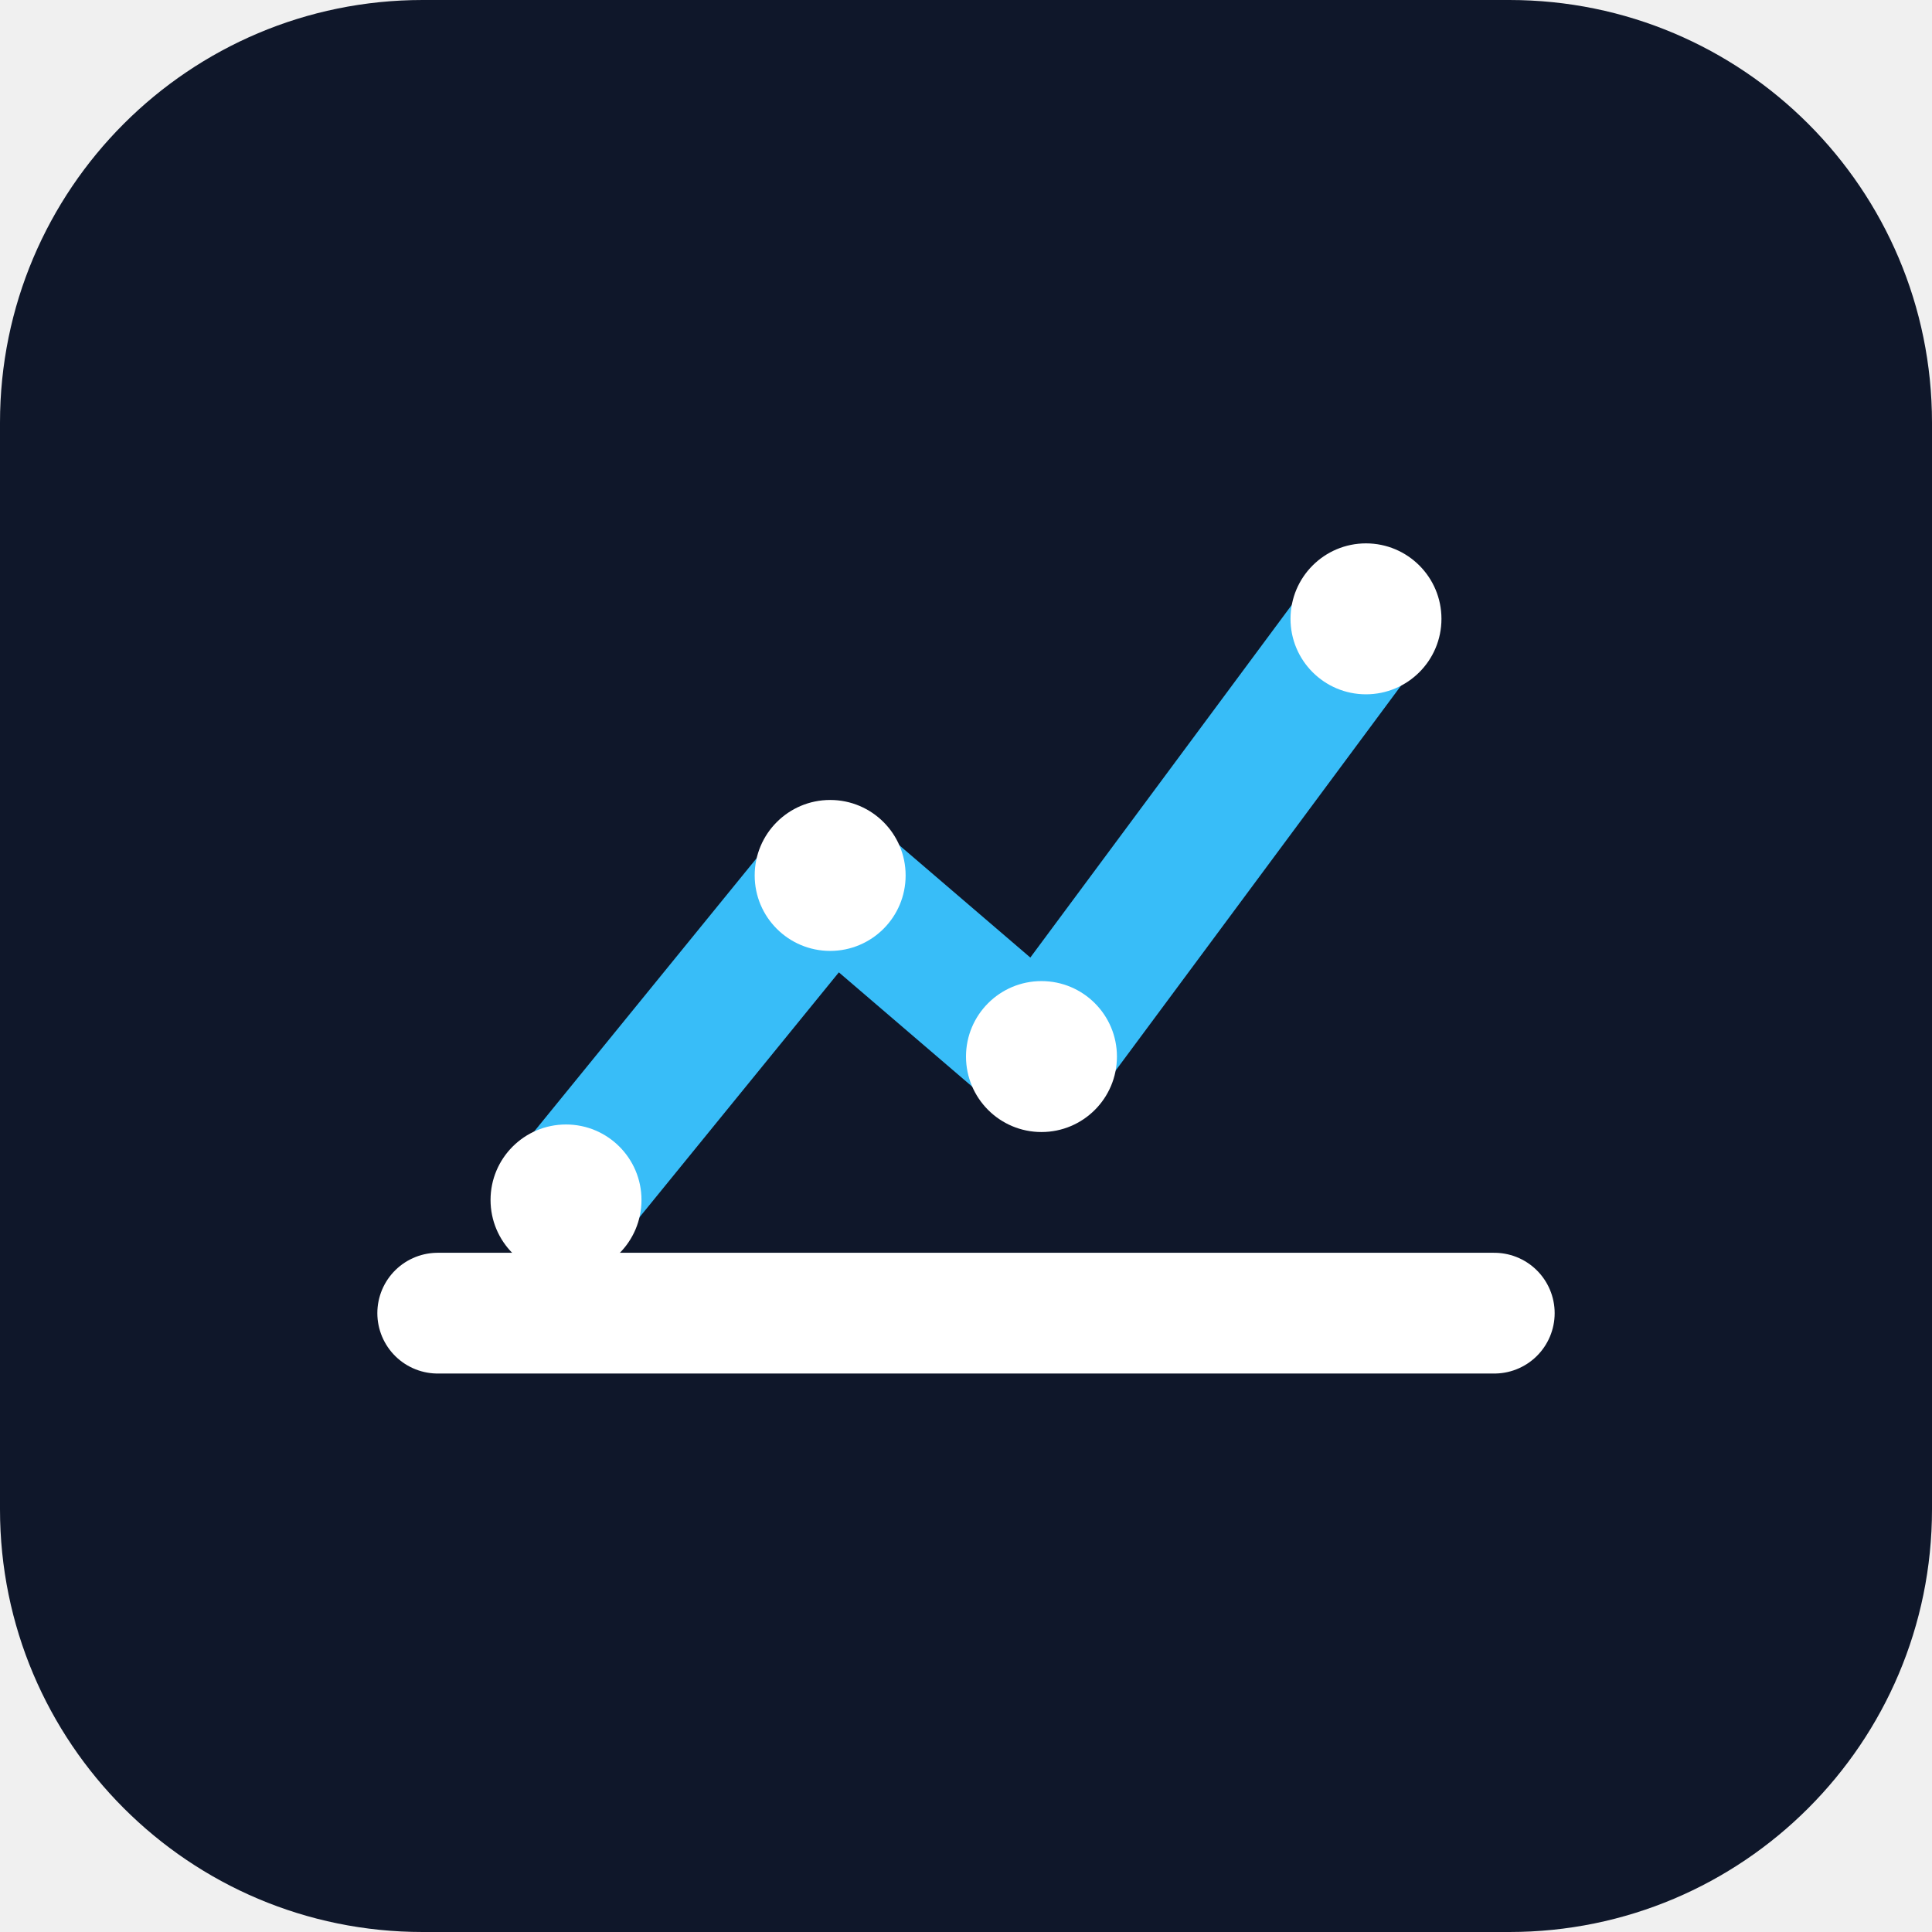
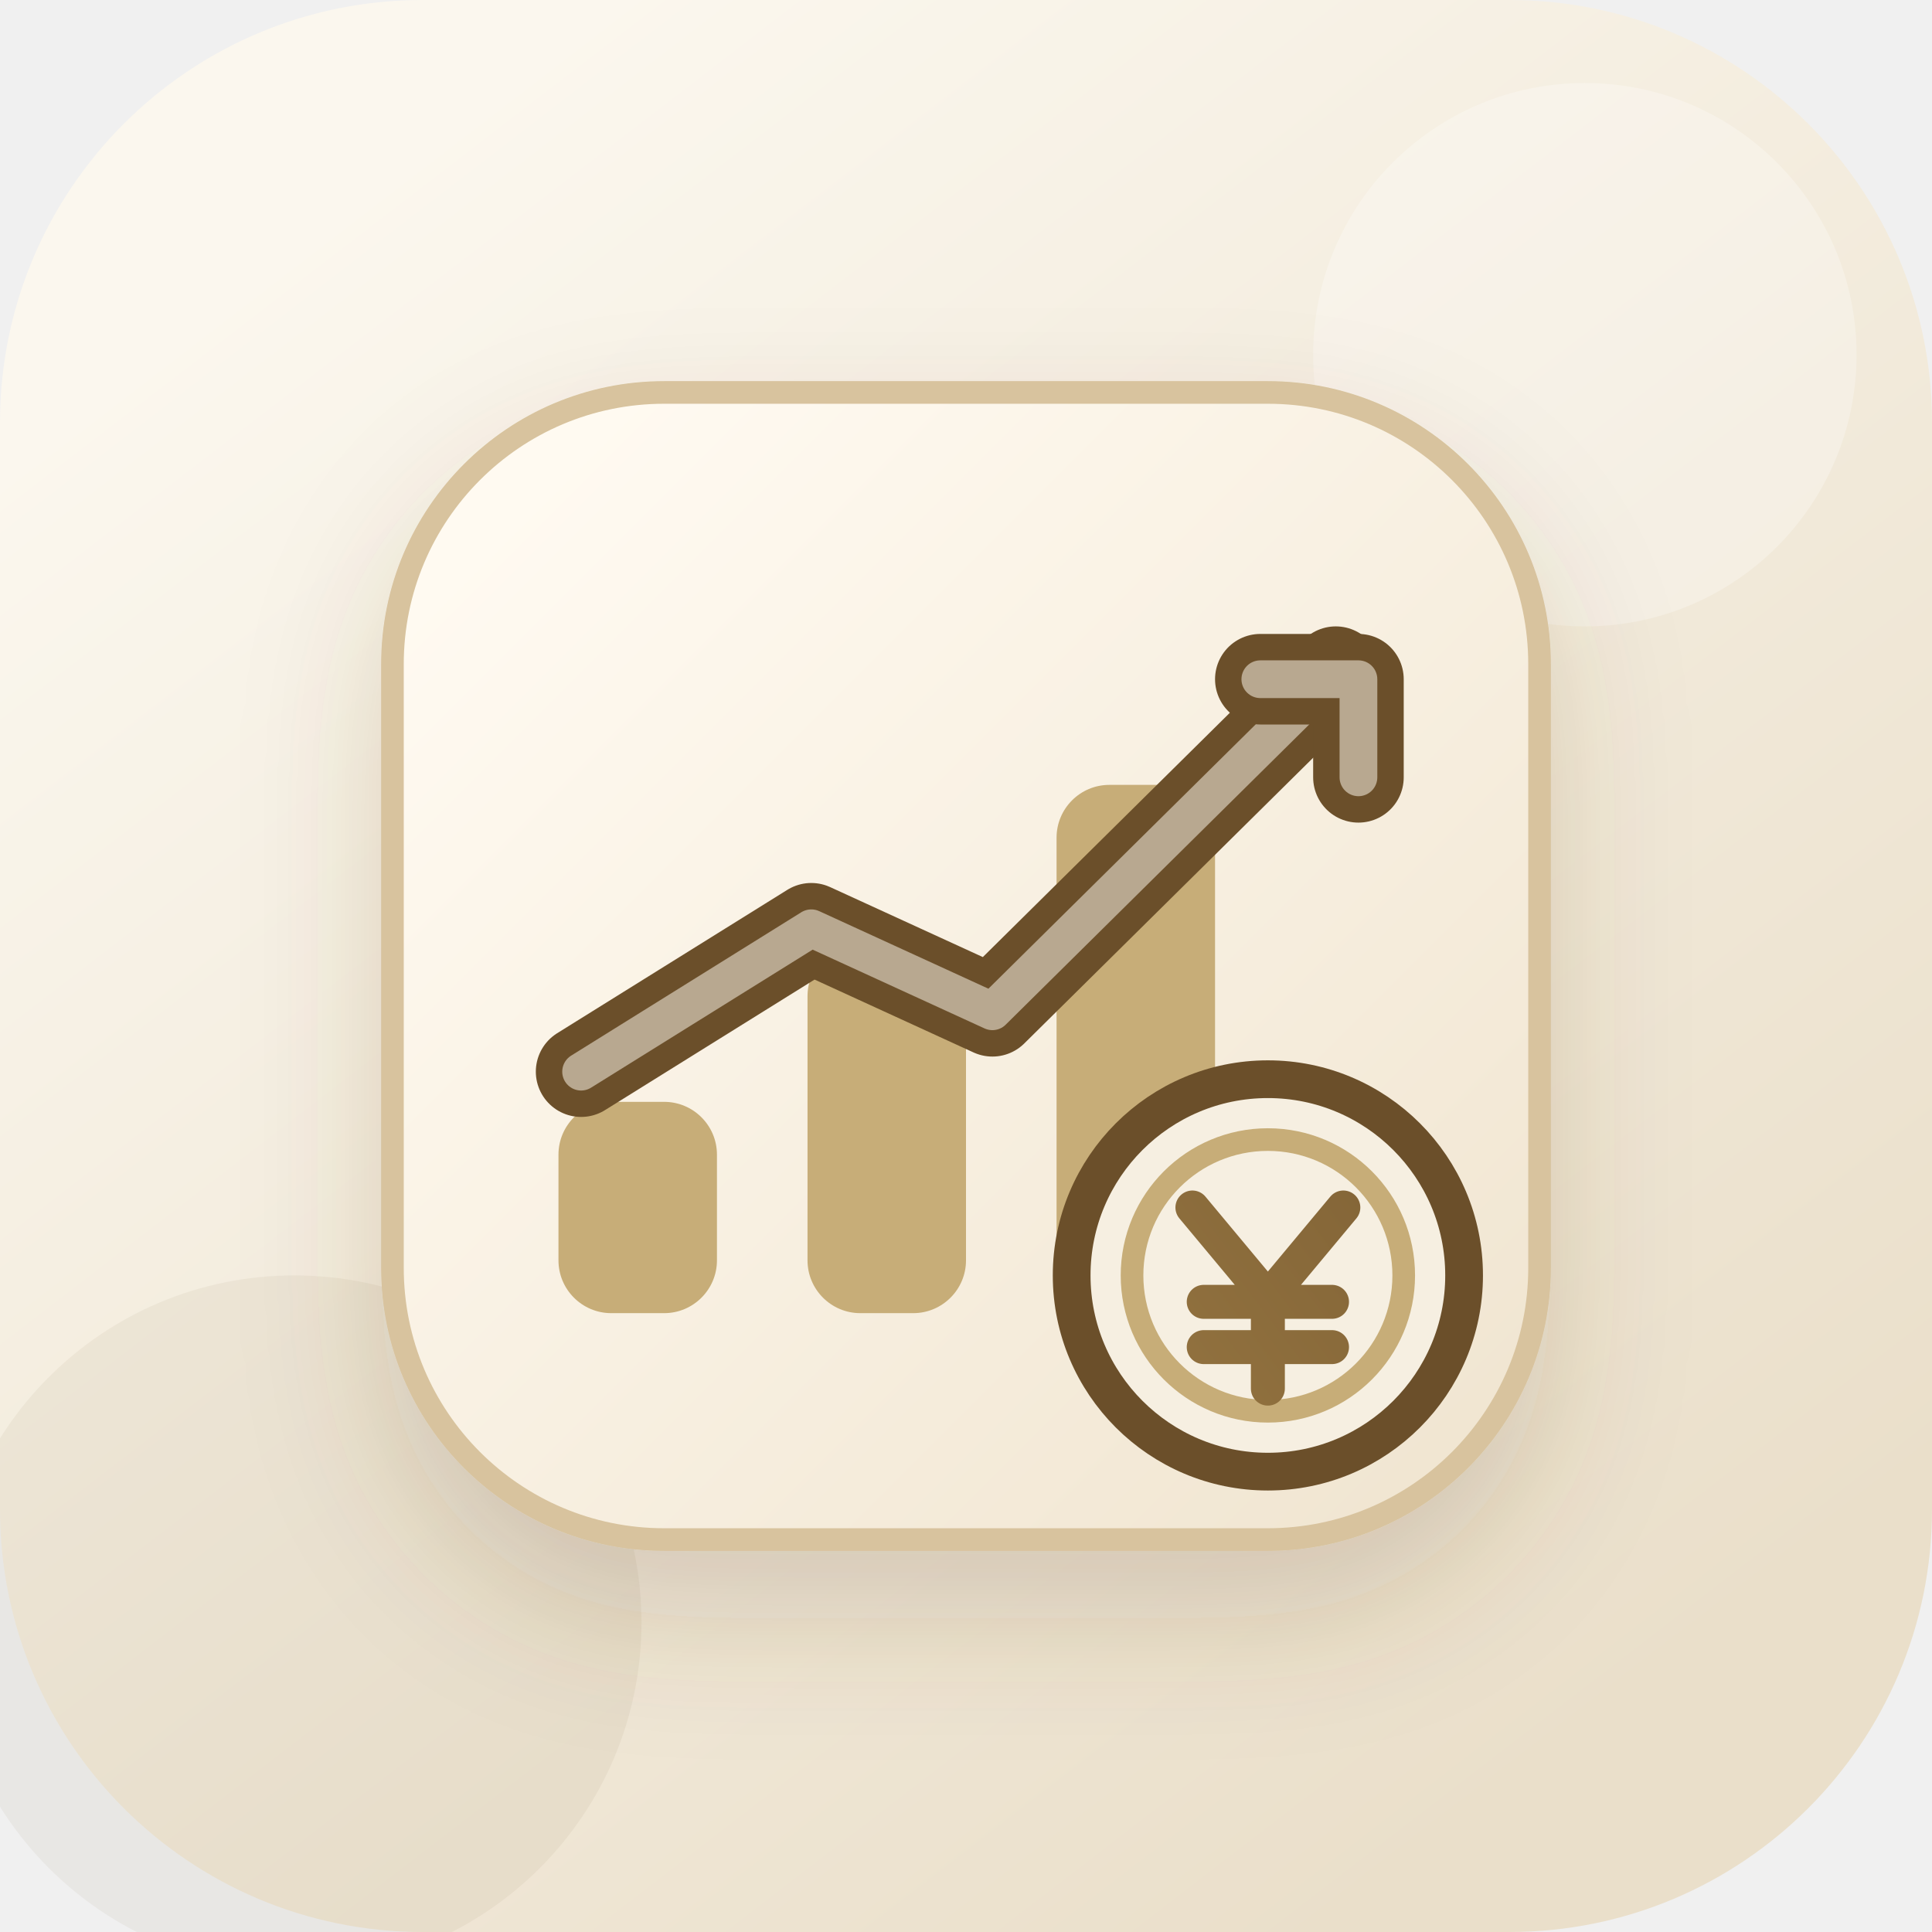
- <svg xmlns="http://www.w3.org/2000/svg" viewBox="0 0 512 512">
-   <rect width="512" height="512" rx="112" fill="#0f172a" />
-   <path d="M116 348h280" stroke="#ffffff" stroke-width="32" stroke-linecap="round" />
-   <path d="M150 318l70-86 56 48 86-116" fill="none" stroke="#38bdf8" stroke-width="36" stroke-linecap="round" stroke-linejoin="round" />
-   <circle cx="150" cy="318" r="20" fill="#ffffff" />
-   <circle cx="220" cy="232" r="20" fill="#ffffff" />
-   <circle cx="276" cy="280" r="20" fill="#ffffff" />
-   <circle cx="362" cy="164" r="20" fill="#ffffff" />
+ <svg xmlns="http://www.w3.org/2000/svg" viewBox="0 0 512 512" role="img" aria-label="Finance Planner icon">
+   <defs>
+     <linearGradient id="bg" x1="96" y1="48" x2="416" y2="464" gradientUnits="userSpaceOnUse">
+       <stop offset="0" stop-color="#fbf7ee" />
+       <stop offset="1" stop-color="#eadfca" />
+     </linearGradient>
+     <linearGradient id="card" x1="132" y1="138" x2="380" y2="386" gradientUnits="userSpaceOnUse">
+       <stop offset="0" stop-color="#fffaf1" />
+       <stop offset="1" stop-color="#f1e6d2" />
+     </linearGradient>
+     <linearGradient id="accent" x1="154" y1="336" x2="362" y2="178" gradientUnits="userSpaceOnUse">
+       <stop offset="0" stop-color="#9b7a44" />
+       <stop offset="1" stop-color="#6b4f2a" />
+     </linearGradient>
+     <filter id="shadow" x="-20%" y="-20%" width="140%" height="140%" color-interpolation-filters="sRGB">
+       <feDropShadow dx="0" dy="18" stdDeviation="18" flood-color="#6b4f2a" flood-opacity="0.18" />
+     </filter>
+   </defs>
+   <rect width="512" height="512" rx="112" fill="url(#bg)" />
+   <circle cx="420" cy="94" r="72" fill="#ffffff" opacity="0.26" />
+   <circle cx="78" cy="430" r="92" fill="#6b4f2a" opacity="0.06" />
+   <g filter="url(#shadow)">
+     <rect x="104" y="104" width="304" height="304" rx="72" fill="url(#card)" stroke="#d8c39e" stroke-width="6" />
+   </g>
+   <g fill="#c7ad78">
+     <rect x="148" y="292" width="42" height="56" rx="14" />
+     <rect x="214" y="250" width="42" height="98" rx="14" />
+     <rect x="280" y="208" width="42" height="140" rx="14" />
+   </g>
+   <path d="M154 284L215 246L263 268L354 178" fill="none" stroke="#6b4f2a" stroke-width="24" stroke-linecap="round" stroke-linejoin="round" />
+   <path d="M154 284L215 246L263 268L354 178" fill="none" stroke="#f7f0e3" stroke-width="10" stroke-linecap="round" stroke-linejoin="round" opacity="0.55" />
+   <path d="M334 180H360V206" fill="none" stroke="#6b4f2a" stroke-width="24" stroke-linecap="round" stroke-linejoin="round" />
+   <path d="M334 180H360V206" fill="none" stroke="#f7f0e3" stroke-width="10" stroke-linecap="round" stroke-linejoin="round" opacity="0.55" />
+   <g transform="translate(294 296)">
+     <circle cx="42" cy="42" r="52" fill="#f6efe1" stroke="#6b4f2a" stroke-width="10" />
+     <circle cx="42" cy="42" r="36" fill="none" stroke="#c7ad78" stroke-width="6" />
+     <path d="M22 24L42 48L62 24M42 48V72M25 49H59M25 61H59" fill="none" stroke="url(#accent)" stroke-width="9" stroke-linecap="round" stroke-linejoin="round" />
+   </g>
</svg>
